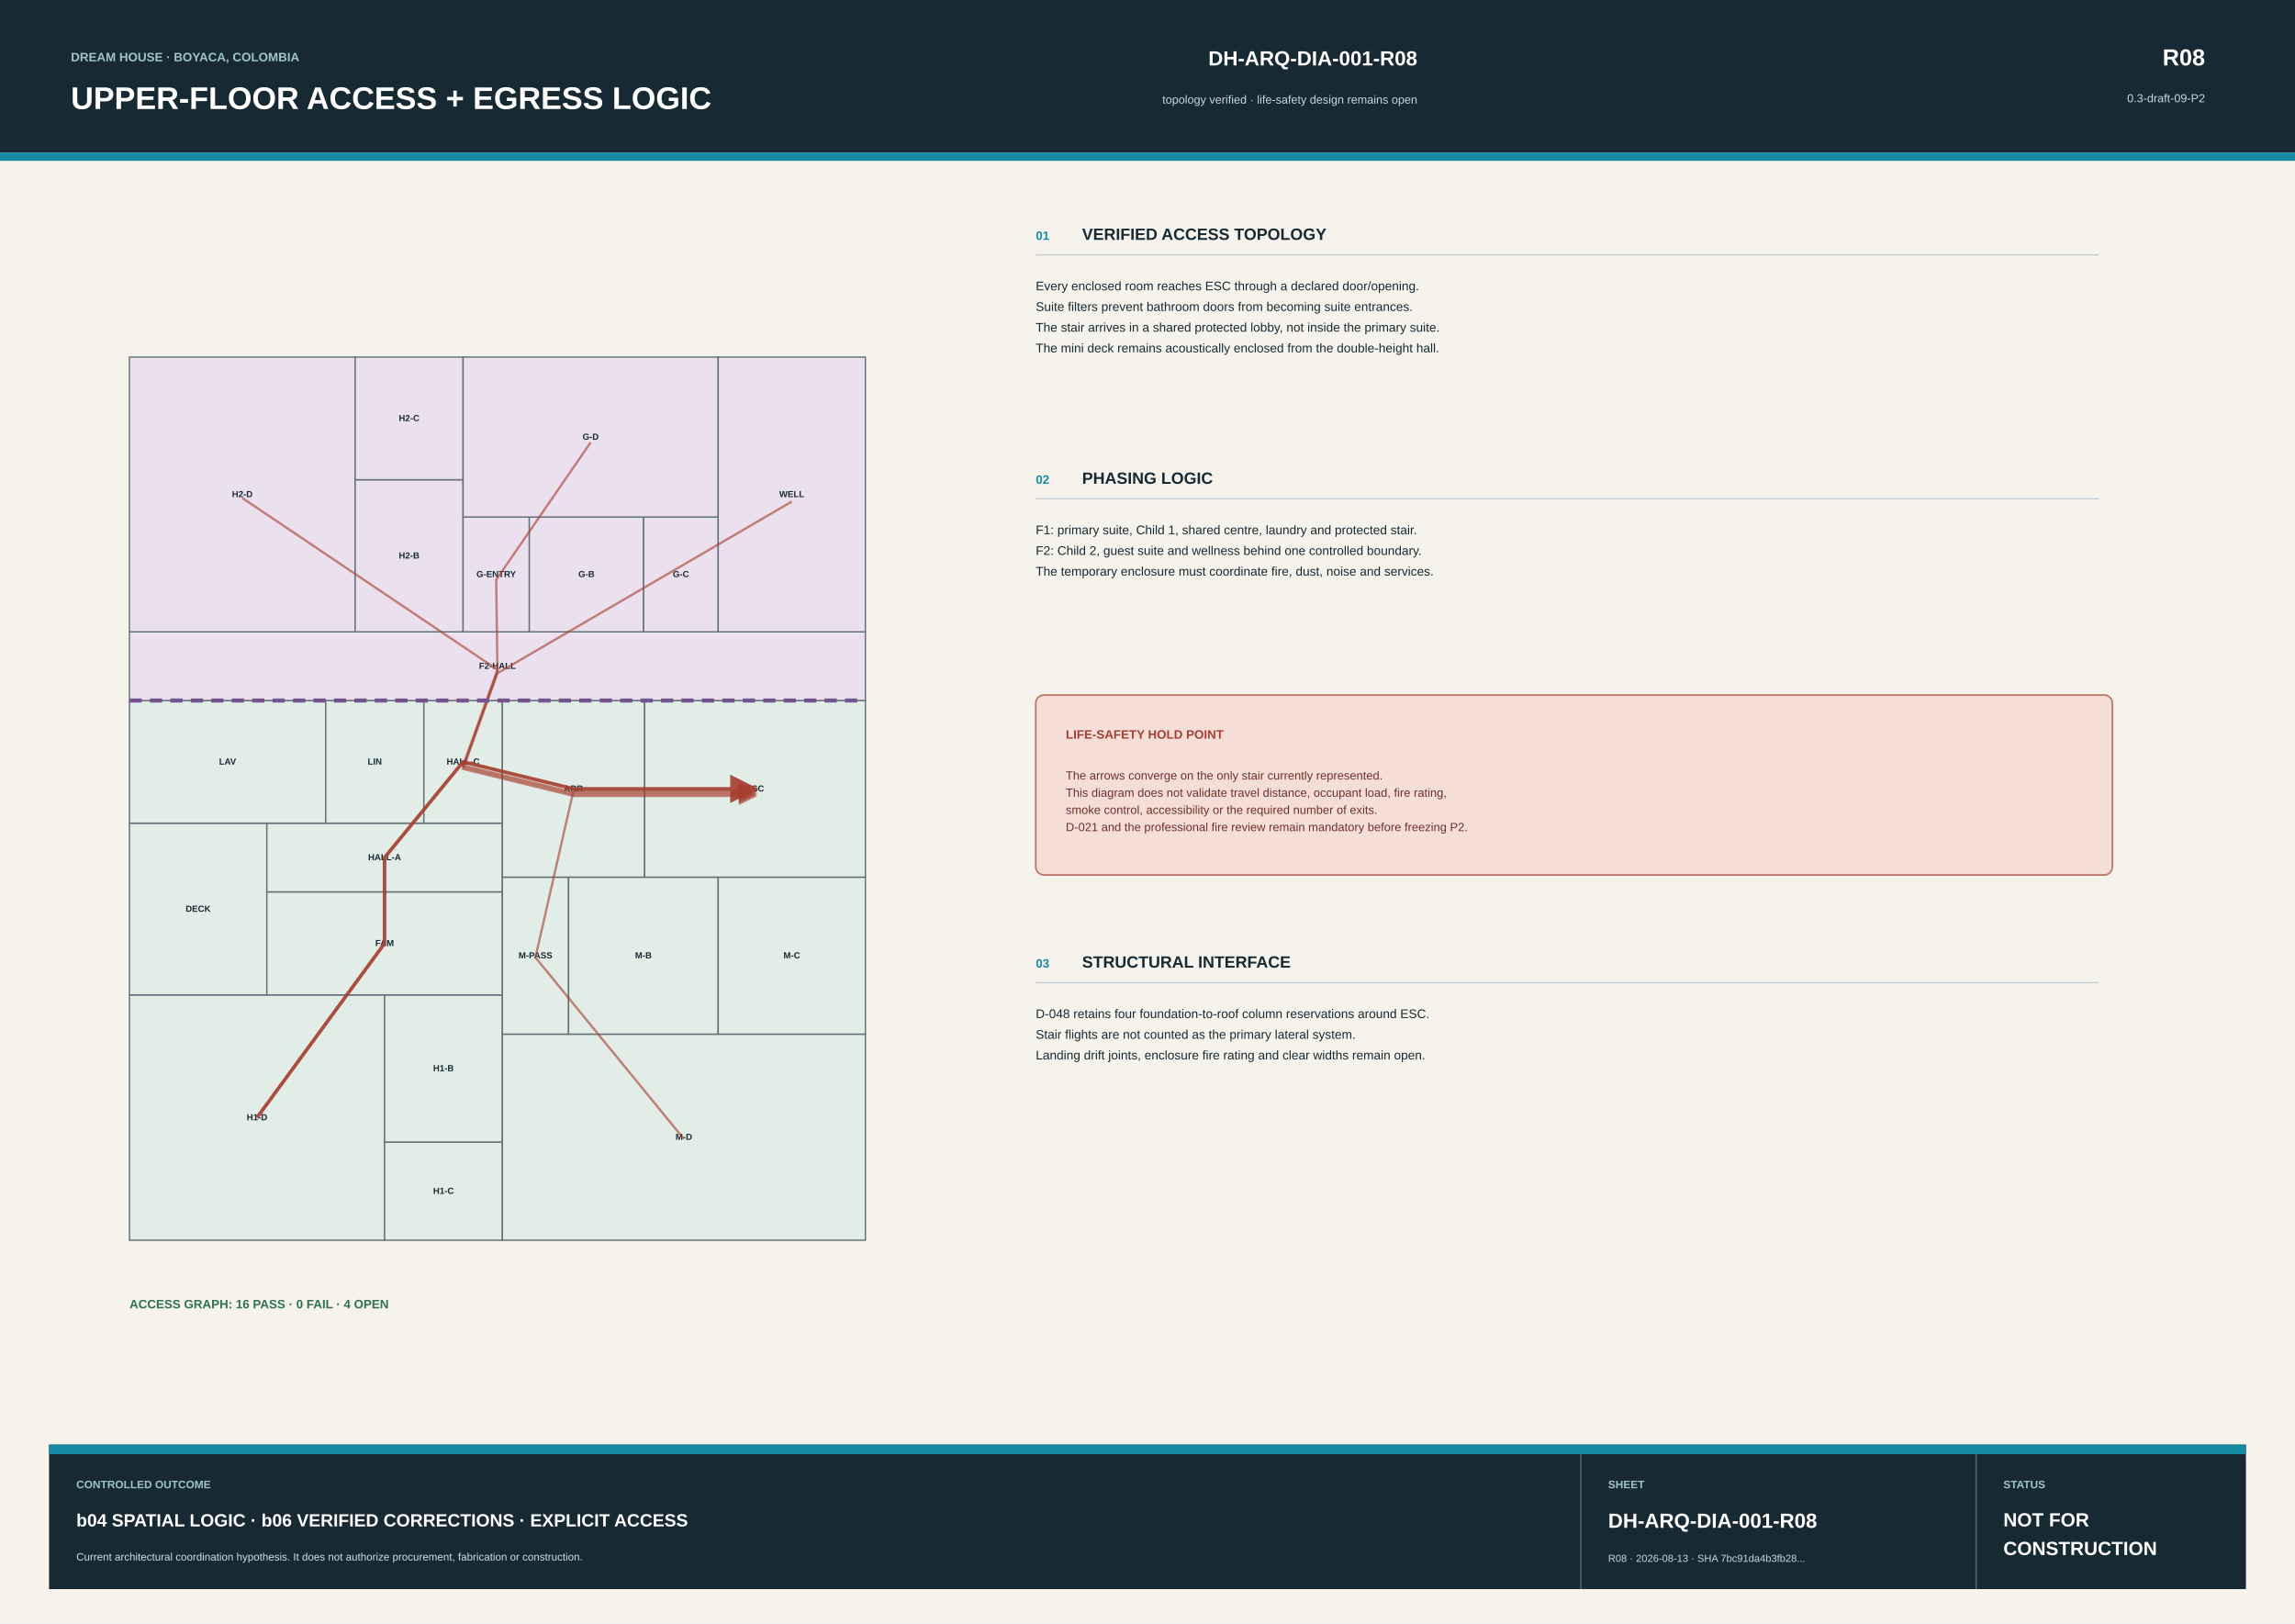
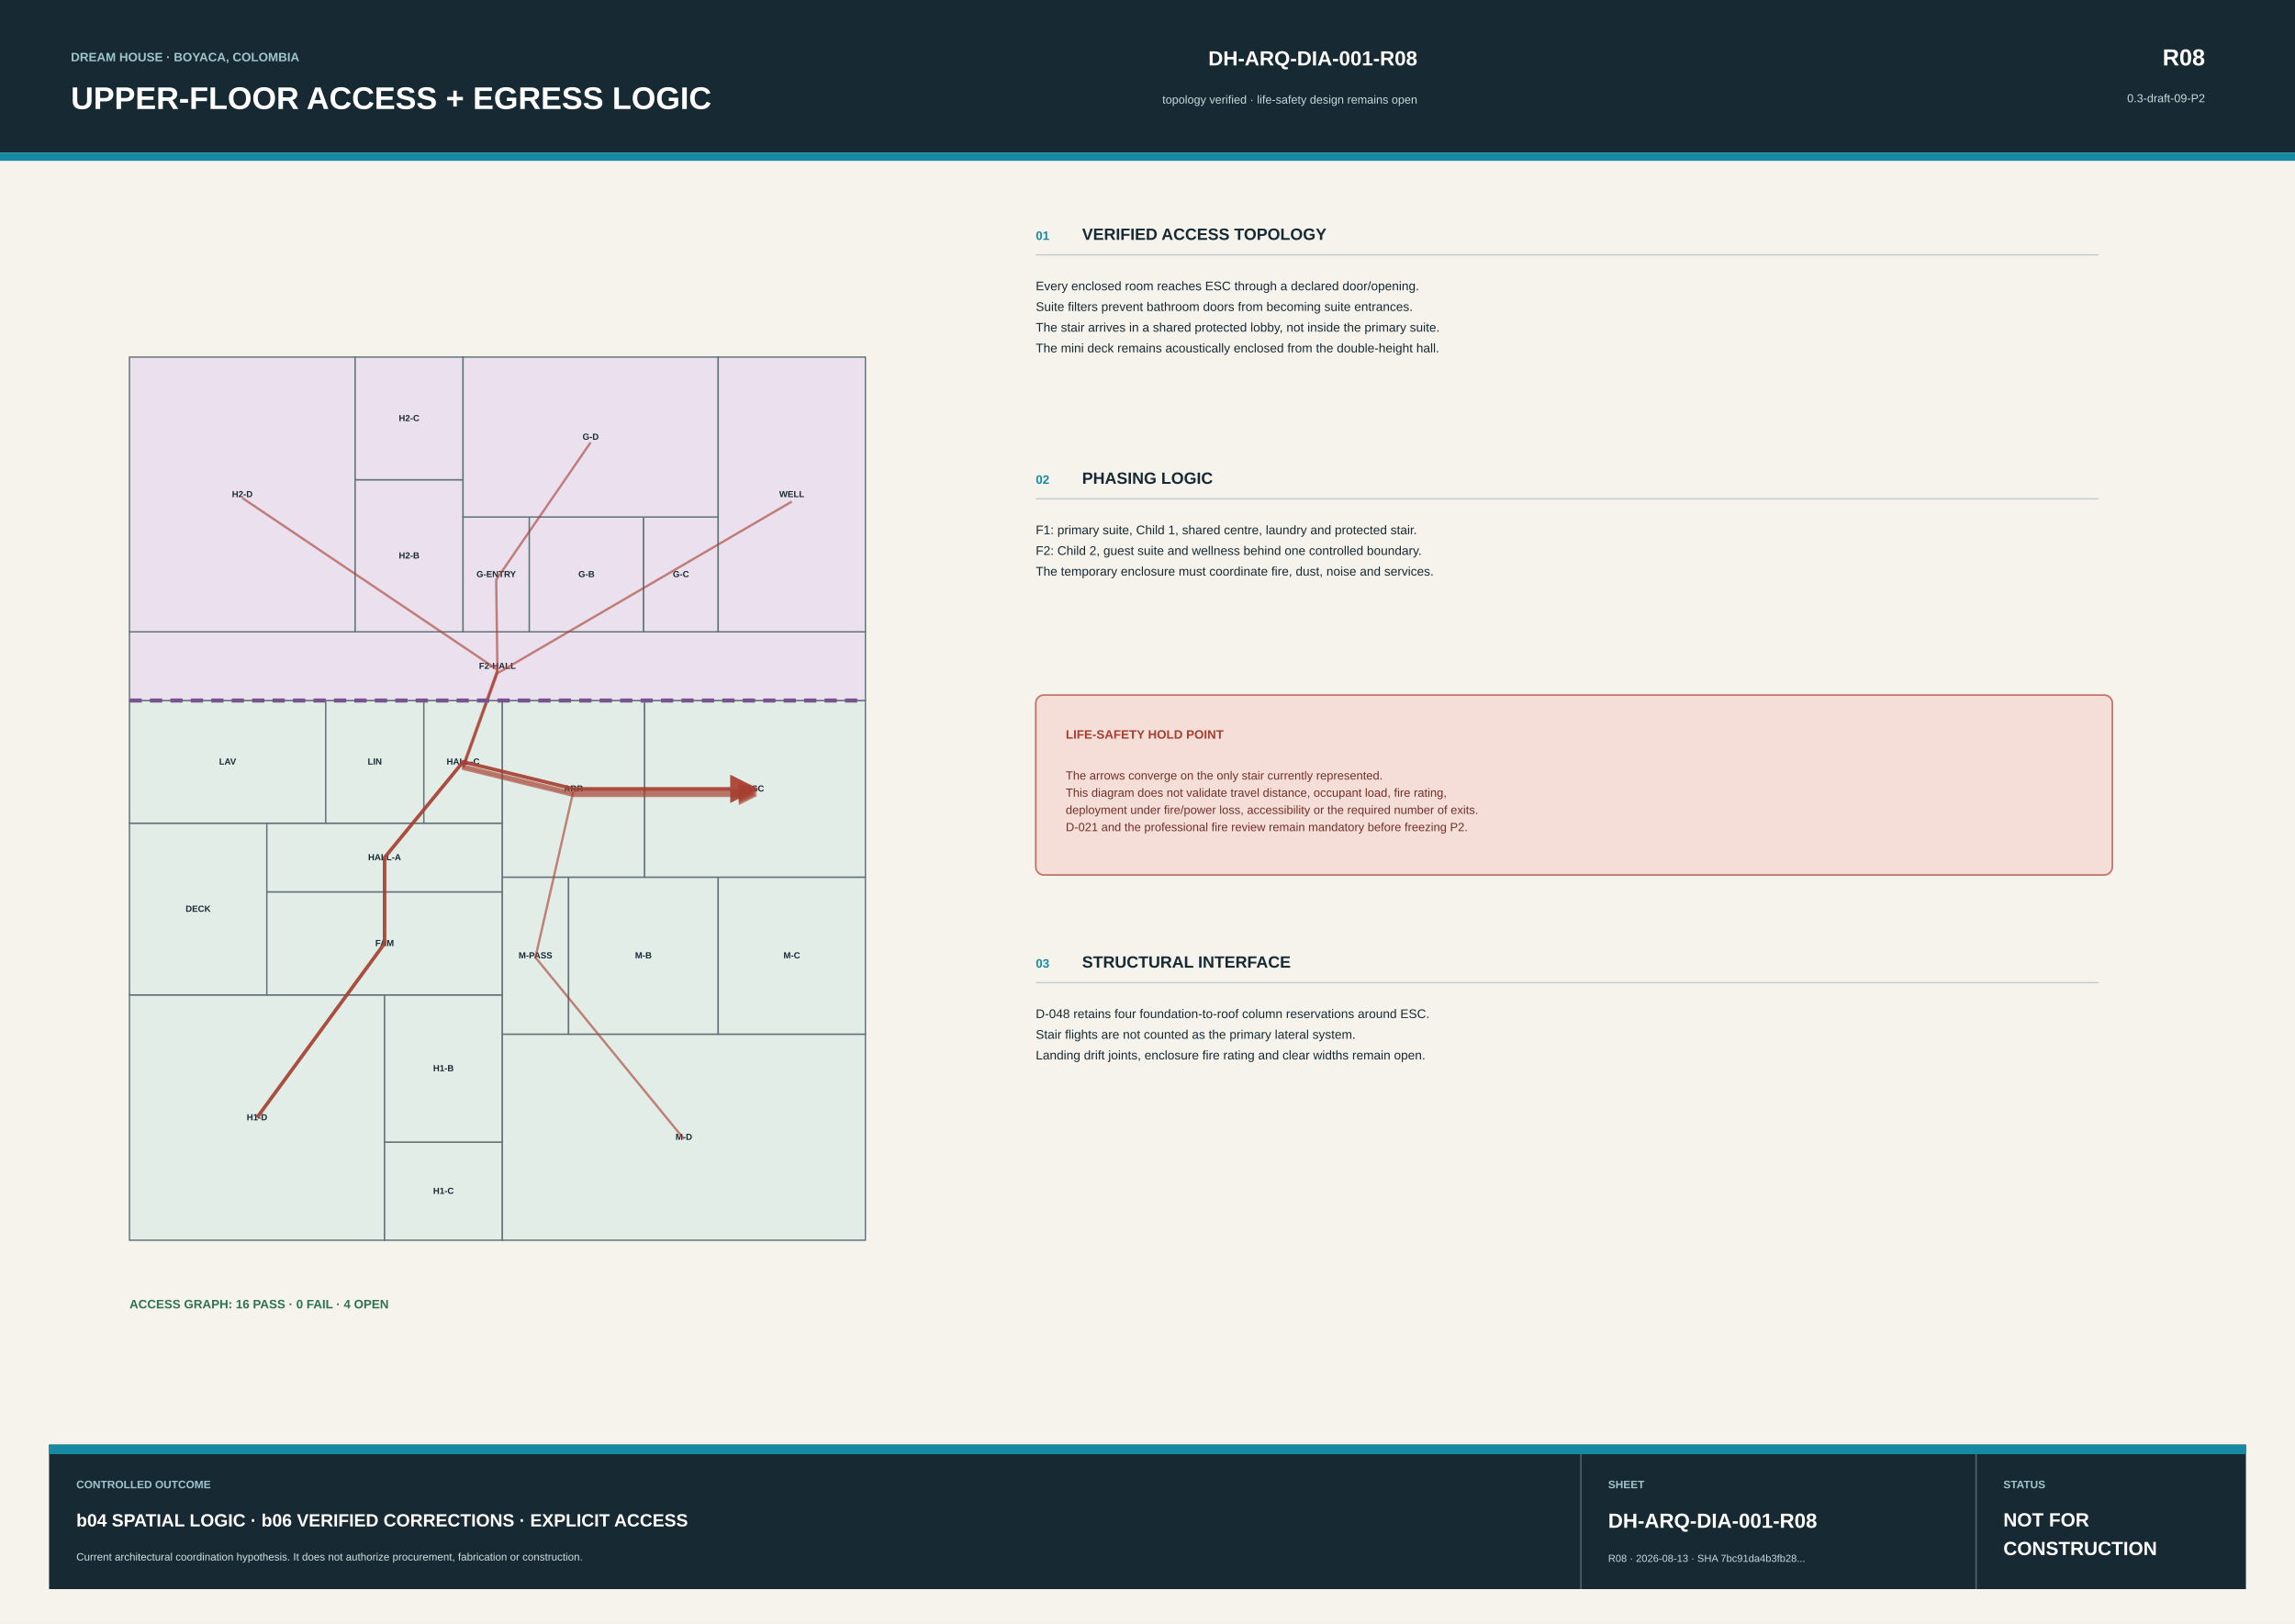
<svg xmlns="http://www.w3.org/2000/svg" width="1684" height="1191" viewBox="0 0 1684 1191" role="img" aria-labelledby="sheet-title sheet-description">
  <defs>
    <marker id="route-arrow" markerWidth="8" markerHeight="8" refX="7" refY="4" orient="auto">
      <path d="M0,0 L8,4 L0,8 Z" fill="#a63f31" />
    </marker>
    <marker id="up-arrow" markerWidth="7" markerHeight="7" refX="6" refY="3.5" orient="auto">
      <path d="M0,0 L7,3.5 L0,7 Z" fill="#76558f" />
    </marker>
    <style>
            text { font-family: Arial, Helvetica, sans-serif; }
            line, path, rect, circle, polygon, polyline { vector-effect: non-scaling-stroke; }
          </style>
  </defs>
  <rect x="0" y="0" width="1684" height="1191" fill="#f6f3ec" />
  <rect x="0" y="0" width="1684" height="112" fill="#172a33" />
  <rect x="0" y="112" width="1684" height="6" fill="#168aa3" />
  <text x="52" y="45" font-size="9" text-anchor="start" font-weight="700" fill="#9fc4cc" class="">DREAM HOUSE · BOYACA, COLOMBIA</text>
  <text x="52" y="80" font-size="23" text-anchor="start" font-weight="700" fill="#ffffff" class="">UPPER-FLOOR ACCESS + EGRESS LOGIC</text>
  <text x="1040" y="48" font-size="15" text-anchor="end" font-weight="700" fill="#ffffff" class="">DH-ARQ-DIA-001-R08</text>
  <text x="1040" y="76" font-size="8.5" text-anchor="end" font-weight="400" fill="#c9d8dc" class="">topology verified · life-safety design remains open</text>
  <text x="1618" y="48" font-size="17" text-anchor="end" font-weight="700" fill="#ffffff" class="">R08</text>
  <text x="1618" y="75" font-size="8.5" text-anchor="end" font-weight="400" fill="#c9d8dc" class="">0.3-draft-09-P2</text>
  <rect x="95.0" y="730.0" width="187.2" height="180.0" fill="#e2ede8" stroke="#637278" stroke-width="1.0" class="access-space" />
  <text x="188.6" y="822.0" font-size="6.5" text-anchor="middle" font-weight="700" fill="#172a33" class="">H1-D</text>
  <rect x="282.2" y="838.0" width="86.4" height="72.0" fill="#e2ede8" stroke="#637278" stroke-width="1.0" class="access-space" />
  <text x="325.4" y="876.0" font-size="6.5" text-anchor="middle" font-weight="700" fill="#172a33" class="">H1-C</text>
  <rect x="282.2" y="730.0" width="86.4" height="108.0" fill="#e2ede8" stroke="#637278" stroke-width="1.0" class="access-space" />
  <text x="325.4" y="786.0" font-size="6.5" text-anchor="middle" font-weight="700" fill="#172a33" class="">H1-B</text>
  <rect x="95.0" y="604.0" width="100.8" height="126.0" fill="#e2ede8" stroke="#637278" stroke-width="1.0" class="access-space" />
  <text x="145.4" y="669.0" font-size="6.5" text-anchor="middle" font-weight="700" fill="#172a33" class="">DECK</text>
  <rect x="195.8" y="654.4" width="172.8" height="75.6" fill="#e2ede8" stroke="#637278" stroke-width="1.0" class="access-space" />
  <text x="282.2" y="694.2" font-size="6.5" text-anchor="middle" font-weight="700" fill="#172a33" class="">FAM</text>
  <rect x="195.8" y="604.0" width="172.8" height="50.4" fill="#e2ede8" stroke="#637278" stroke-width="1.0" class="access-space" />
  <text x="282.2" y="631.2" font-size="6.5" text-anchor="middle" font-weight="700" fill="#172a33" class="">HALL-A</text>
  <rect x="95.0" y="514.0" width="144.0" height="90.0" fill="#e2ede8" stroke="#637278" stroke-width="1.0" class="access-space" />
  <text x="167.0" y="561.0" font-size="6.5" text-anchor="middle" font-weight="700" fill="#172a33" class="">LAV</text>
  <rect x="239.0" y="514.0" width="72.0" height="90.0" fill="#e2ede8" stroke="#637278" stroke-width="1.0" class="access-space" />
  <text x="275.0" y="561.0" font-size="6.5" text-anchor="middle" font-weight="700" fill="#172a33" class="">LIN</text>
  <rect x="311.0" y="514.0" width="57.6" height="90.0" fill="#e2ede8" stroke="#637278" stroke-width="1.0" class="access-space" />
  <text x="339.8" y="561.0" font-size="6.5" text-anchor="middle" font-weight="700" fill="#172a33" class="">HALL-C</text>
  <rect x="368.6" y="758.8" width="266.4" height="151.2" fill="#e2ede8" stroke="#637278" stroke-width="1.0" class="access-space" />
  <text x="501.8" y="836.4" font-size="6.5" text-anchor="middle" font-weight="700" fill="#172a33" class="">M-D</text>
  <rect x="368.6" y="643.6" width="48.6" height="115.2" fill="#e2ede8" stroke="#637278" stroke-width="1.0" class="access-space" />
  <text x="392.9" y="703.2" font-size="6.5" text-anchor="middle" font-weight="700" fill="#172a33" class="">M-PASS</text>
  <rect x="417.2" y="643.6" width="109.8" height="115.2" fill="#e2ede8" stroke="#637278" stroke-width="1.0" class="access-space" />
  <text x="472.1" y="703.2" font-size="6.5" text-anchor="middle" font-weight="700" fill="#172a33" class="">M-B</text>
  <rect x="527.0" y="643.6" width="108.0" height="115.2" fill="#e2ede8" stroke="#637278" stroke-width="1.0" class="access-space" />
  <text x="581.0" y="703.2" font-size="6.5" text-anchor="middle" font-weight="700" fill="#172a33" class="">M-C</text>
  <rect x="368.6" y="514.0" width="104.4" height="129.6" fill="#e2ede8" stroke="#637278" stroke-width="1.0" class="access-space" />
  <text x="420.8" y="580.8" font-size="6.5" text-anchor="middle" font-weight="700" fill="#172a33" class="">ARR</text>
  <rect x="473.0" y="514.0" width="162.0" height="129.6" fill="#e2ede8" stroke="#637278" stroke-width="1.0" class="access-space" />
  <text x="554.0" y="580.8" font-size="6.5" text-anchor="middle" font-weight="700" fill="#172a33" class="">ESC</text>
  <rect x="95.0" y="463.6" width="540.0" height="50.4" fill="#ebe1ee" stroke="#637278" stroke-width="1.0" class="access-space" />
  <text x="365.0" y="490.8" font-size="6.5" text-anchor="middle" font-weight="700" fill="#172a33" class="">F2-HALL</text>
  <rect x="95.0" y="262.0" width="165.6" height="201.6" fill="#ebe1ee" stroke="#637278" stroke-width="1.0" class="access-space" />
  <text x="177.8" y="364.8" font-size="6.5" text-anchor="middle" font-weight="700" fill="#172a33" class="">H2-D</text>
  <rect x="260.6" y="352.0" width="79.2" height="111.6" fill="#ebe1ee" stroke="#637278" stroke-width="1.0" class="access-space" />
  <text x="300.2" y="409.8" font-size="6.5" text-anchor="middle" font-weight="700" fill="#172a33" class="">H2-B</text>
  <rect x="260.6" y="262.0" width="79.2" height="90.0" fill="#ebe1ee" stroke="#637278" stroke-width="1.0" class="access-space" />
  <text x="300.2" y="309.0" font-size="6.5" text-anchor="middle" font-weight="700" fill="#172a33" class="">H2-C</text>
  <rect x="339.8" y="379.36" width="48.6" height="84.24" fill="#ebe1ee" stroke="#637278" stroke-width="1.0" class="access-space" />
  <text x="364.1" y="423.48" font-size="6.5" text-anchor="middle" font-weight="700" fill="#172a33" class="">G-ENTRY</text>
  <rect x="388.4" y="379.36" width="83.88" height="84.24" fill="#ebe1ee" stroke="#637278" stroke-width="1.0" class="access-space" />
  <text x="430.34" y="423.48" font-size="6.5" text-anchor="middle" font-weight="700" fill="#172a33" class="">G-B</text>
  <rect x="472.28" y="379.36" width="54.72" height="84.24" fill="#ebe1ee" stroke="#637278" stroke-width="1.0" class="access-space" />
  <text x="499.64" y="423.48" font-size="6.5" text-anchor="middle" font-weight="700" fill="#172a33" class="">G-C</text>
  <rect x="339.8" y="262.0" width="187.2" height="117.36" fill="#ebe1ee" stroke="#637278" stroke-width="1.0" class="access-space" />
  <text x="433.4" y="322.68" font-size="6.5" text-anchor="middle" font-weight="700" fill="#172a33" class="">G-D</text>
  <rect x="527.0" y="262.0" width="108.0" height="201.6" fill="#ebe1ee" stroke="#637278" stroke-width="1.0" class="access-space" />
  <text x="581.0" y="364.8" font-size="6.5" text-anchor="middle" font-weight="700" fill="#172a33" class="">WELL</text>
  <polyline points="188.6,820.0 282.2,692.2 282.2,629.2 339.8,559.0 420.8,578.8 554.0,578.8" fill="none" stroke="#a63f31" stroke-width="2.6" opacity="0.92" marker-end="url(#route-arrow)" class="egress-route" />
  <polyline points="501.8,835.7 392.9,702.5 420.8,580.1 554.0,580.1" fill="none" stroke="#a63f31" stroke-width="1.7" opacity="0.62" marker-end="url(#route-arrow)" class="egress-route" />
  <polyline points="177.8,365.4 365.0,491.4 339.8,561.6 420.8,581.4 554.0,581.4" fill="none" stroke="#a63f31" stroke-width="1.7" opacity="0.62" marker-end="url(#route-arrow)" class="egress-route" />
  <polyline points="433.4,324.6 364.1,425.4 365.0,492.7 339.8,562.9 420.8,582.7 554.0,582.7" fill="none" stroke="#a63f31" stroke-width="1.7" opacity="0.62" marker-end="url(#route-arrow)" class="egress-route" />
  <polyline points="581.0,368.0 365.0,494.0 339.8,564.2 420.8,584.0 554.0,584.0" fill="none" stroke="#a63f31" stroke-width="1.7" opacity="0.62" marker-end="url(#route-arrow)" class="egress-route" />
  <line x1="95.0" y1="514.0" x2="635.0" y2="514.0" stroke="#76558f" stroke-width="3" stroke-dasharray="9 6" />
  <text x="760" y="176" font-size="9" text-anchor="start" font-weight="700" fill="#168aa3" class="">01</text>
  <text x="794" y="176" font-size="12" text-anchor="start" font-weight="700" fill="#172a33" class="">VERIFIED ACCESS TOPOLOGY</text>
  <line x1="760" y1="187" x2="1540" y2="187" stroke="#c3ccce" stroke-width="1" />
  <text x="760" y="213" font-size="9.2" text-anchor="start" font-weight="400" fill="#172a33">
    <tspan x="760" dy="0">Every enclosed room reaches ESC through a declared door/opening.</tspan>
    <tspan x="760" dy="15.18">Suite filters prevent bathroom doors from becoming suite entrances.</tspan>
    <tspan x="760" dy="15.18">The stair arrives in a shared protected lobby, not inside the primary suite.</tspan>
    <tspan x="760" dy="15.18">The mini deck remains acoustically enclosed from the double-height hall.</tspan>
  </text>
  <text x="760" y="355" font-size="9" text-anchor="start" font-weight="700" fill="#168aa3" class="">02</text>
  <text x="794" y="355" font-size="12" text-anchor="start" font-weight="700" fill="#172a33" class="">PHASING LOGIC</text>
  <line x1="760" y1="366" x2="1540" y2="366" stroke="#c3ccce" stroke-width="1" />
  <text x="760" y="392" font-size="9.2" text-anchor="start" font-weight="400" fill="#172a33">
    <tspan x="760" dy="0">F1: primary suite, Child 1, shared centre, laundry and protected stair.</tspan>
    <tspan x="760" dy="15.18">F2: Child 2, guest suite and wellness behind one controlled boundary.</tspan>
    <tspan x="760" dy="15.18">The temporary enclosure must coordinate fire, dust, noise and services.</tspan>
  </text>
  <rect x="760" y="510" width="790" height="132" fill="#f5ded8" stroke="#bf7468" stroke-width="1.2" rx="6" />
  <text x="782" y="542" font-size="9" text-anchor="start" font-weight="700" fill="#a63f31" class="">LIFE-SAFETY HOLD POINT</text>
  <text x="782" y="572" font-size="8.7" text-anchor="start" font-weight="400" fill="#6f3028">
    <tspan x="782" dy="0">The arrows converge on the only stair currently represented.</tspan>
    <tspan x="782" dy="12.615">This diagram does not validate travel distance, occupant load, fire rating,</tspan>
-     <tspan x="782" dy="12.615">smoke control, accessibility or the required number of exits.</tspan>
+     <tspan x="782" dy="12.615">deployment under fire/power loss, accessibility or the required number of exits.</tspan>
    <tspan x="782" dy="12.615">D-021 and the professional fire review remain mandatory before freezing P2.</tspan>
  </text>
  <text x="760" y="710" font-size="9" text-anchor="start" font-weight="700" fill="#168aa3" class="">03</text>
  <text x="794" y="710" font-size="12" text-anchor="start" font-weight="700" fill="#172a33" class="">STRUCTURAL INTERFACE</text>
  <line x1="760" y1="721" x2="1540" y2="721" stroke="#c3ccce" stroke-width="1" />
  <text x="760" y="747" font-size="9.2" text-anchor="start" font-weight="400" fill="#172a33">
    <tspan x="760" dy="0">D-048 retains four foundation-to-roof column reservations around ESC.</tspan>
    <tspan x="760" dy="15.18">Stair flights are not counted as the primary lateral system.</tspan>
    <tspan x="760" dy="15.18">Landing drift joints, enclosure fire rating and clear widths remain open.</tspan>
  </text>
  <text x="95" y="960" font-size="9" text-anchor="start" font-weight="700" fill="#2e7252" class="">ACCESS GRAPH: 16 PASS · 0 FAIL · 4 OPEN</text>
  <rect x="36" y="1060" width="1612" height="106" fill="#172a33" />
  <rect x="36" y="1060" width="1612" height="7" fill="#168aa3" />
  <text x="56" y="1092" font-size="8" text-anchor="start" font-weight="700" fill="#9fc4cc" class="">CONTROLLED OUTCOME</text>
  <text x="56" y="1120" font-size="13" text-anchor="start" font-weight="700" fill="#ffffff" class="">b04 SPATIAL LOGIC · b06 VERIFIED CORRECTIONS · EXPLICIT ACCESS</text>
  <text x="56" y="1145" font-size="7.8" text-anchor="start" font-weight="400" fill="#d3dfe2" class="">Current architectural coordination hypothesis. It does not authorize procurement, fabrication or construction.</text>
  <line x1="1160" y1="1067" x2="1160" y2="1166" stroke="#536970" stroke-width="1" />
  <text x="1180" y="1092" font-size="8" text-anchor="start" font-weight="700" fill="#9fc4cc" class="">SHEET</text>
  <text x="1180" y="1121" font-size="15" text-anchor="start" font-weight="700" fill="#ffffff" class="">DH-ARQ-DIA-001-R08</text>
  <text x="1180" y="1146" font-size="7.5" text-anchor="start" font-weight="400" fill="#c9d8dc" class="">R08 · 2026-08-13 · SHA 7bc91da4b3fb28...</text>
  <line x1="1450" y1="1067" x2="1450" y2="1166" stroke="#536970" stroke-width="1" />
  <text x="1470" y="1092" font-size="8" text-anchor="start" font-weight="700" fill="#9fc4cc" class="">STATUS</text>
  <text x="1470" y="1120" font-size="14" text-anchor="start" font-weight="700" fill="#ffffff" class="">NOT FOR</text>
  <text x="1470" y="1141" font-size="14" text-anchor="start" font-weight="700" fill="#ffffff" class="">CONSTRUCTION</text>
</svg>
